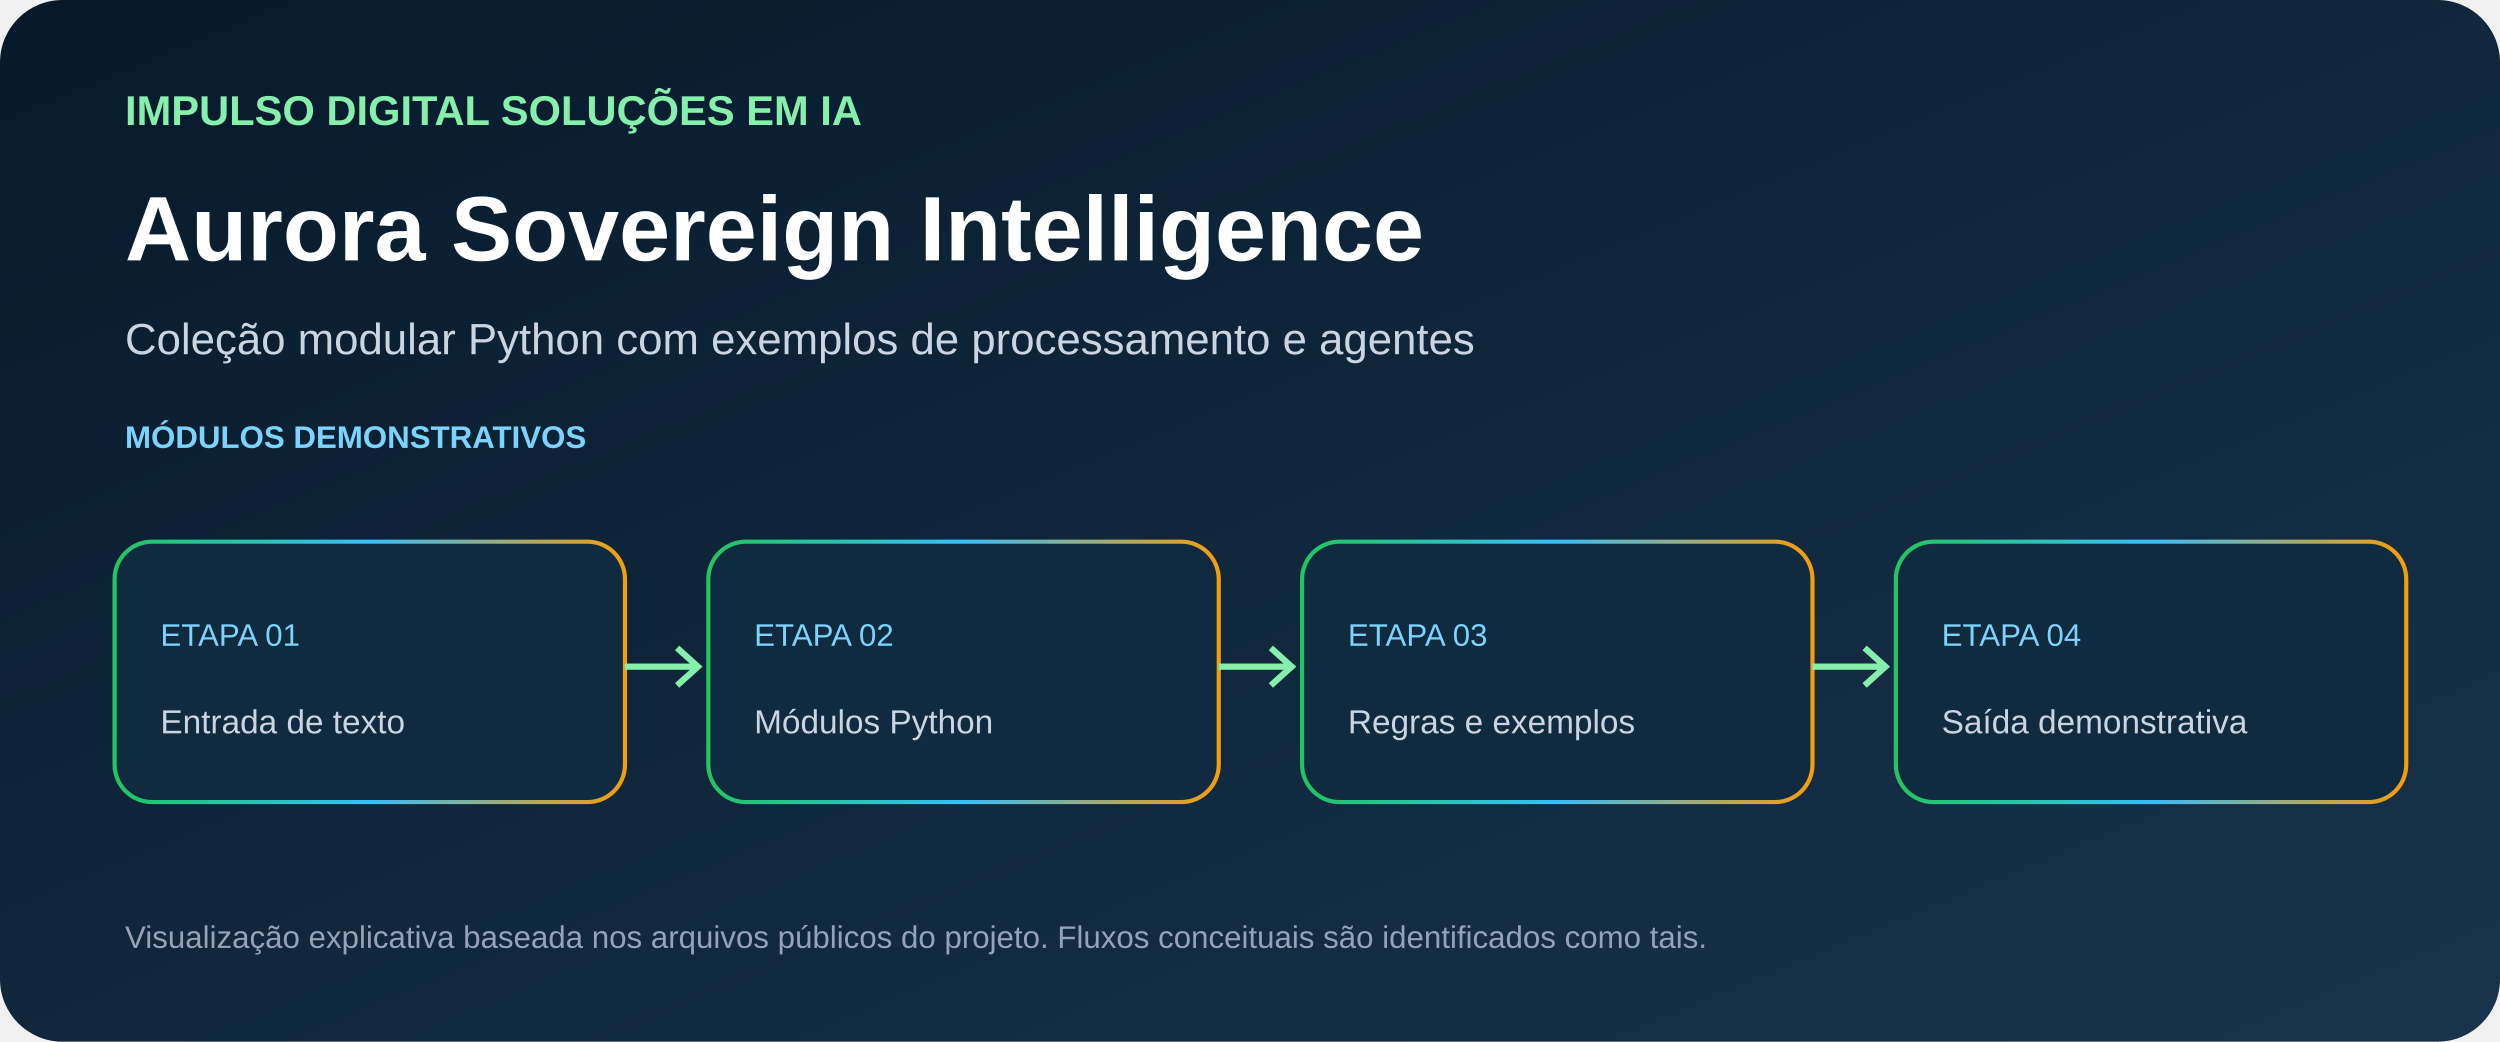
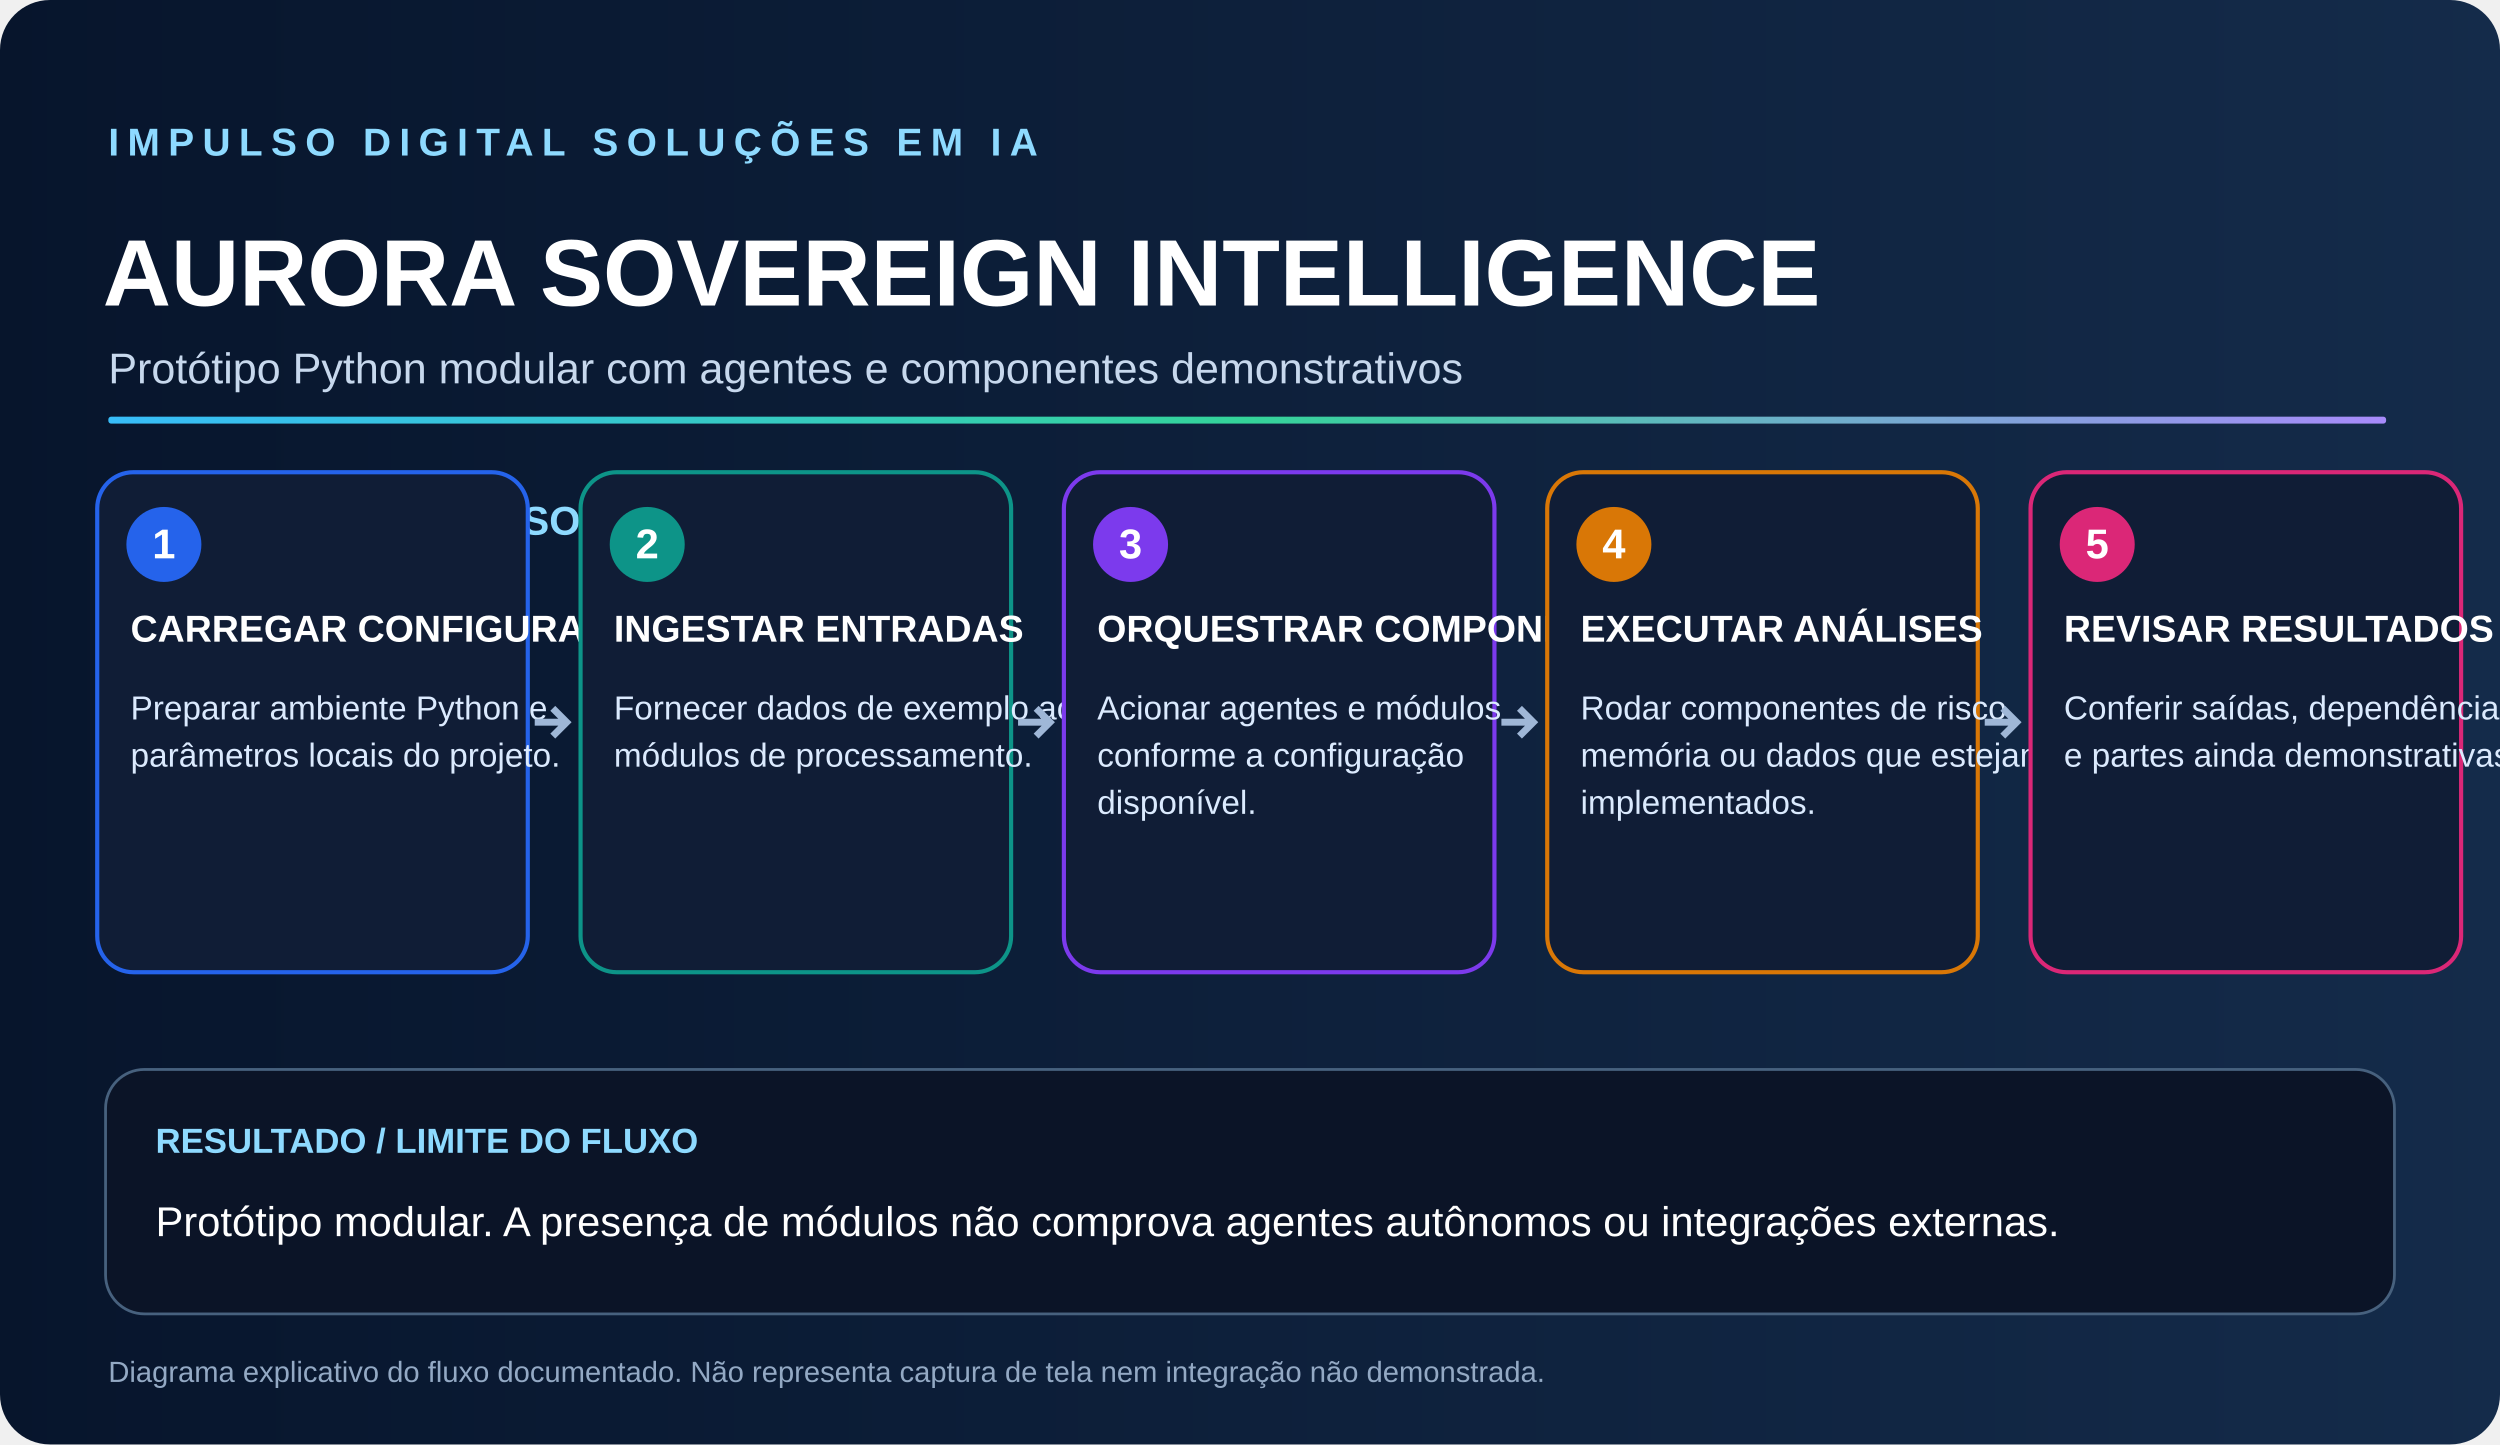
- <svg xmlns="http://www.w3.org/2000/svg" width="1200" height="500" viewBox="0 0 1200 500">
+ <svg xmlns="http://www.w3.org/2000/svg" width="1800" height="1040" viewBox="0 0 1800 1040" role="img">
  <defs>
-     <linearGradient id="b" x2="1" y2="1">
-       <stop stop-color="#071a2b" />
-       <stop offset="1" stop-color="#18334c" />
+     <linearGradient id="bg">
+       <stop stop-color="#07152c" />
+       <stop offset="1" stop-color="#142b4a" />
    </linearGradient>
-     <linearGradient id="g">
-       <stop stop-color="#22c55e" />
-       <stop offset=".5" stop-color="#38bdf8" />
-       <stop offset="1" stop-color="#f59e0b" />
+     <linearGradient id="line">
+       <stop stop-color="#38bdf8" />
+       <stop offset=".5" stop-color="#34d399" />
+       <stop offset="1" stop-color="#a78bfa" />
    </linearGradient>
  </defs>
-   <rect width="1200" height="500" rx="30" fill="url(#b)" />
-   <text x="60" y="60" fill="#86efac" font-family="Arial" font-size="20" font-weight="bold">IMPULSO DIGITAL SOLUÇÕES EM IA</text>
-   <text x="60" y="125" fill="white" font-family="Arial" font-size="44" font-weight="bold">Aurora Sovereign Intelligence</text>
-   <text x="60" y="170" fill="#cbd5e1" font-family="Arial" font-size="21">Coleção modular Python com exemplos de processamento e agentes</text>
-   <text x="60" y="215" fill="#7dd3fc" font-family="Arial" font-size="15" font-weight="bold">MÓDULOS DEMONSTRATIVOS</text>
-   <rect x="55" y="260" width="245" height="125" rx="18" fill="#102b40" stroke="url(#g)" stroke-width="2" />
-   <text x="77" y="310" fill="#7dd3fc" font-family="Arial" font-size="15">ETAPA 01</text>
-   <text x="77" y="352" fill="#cbd5e1" font-family="Arial,sans-serif" font-size="16">Entrada de texto</text>
-   <path d="M300 320h35m-10 -9 10 9-10 9" stroke="#86efac" stroke-width="3" fill="none" />
-   <rect x="340" y="260" width="245" height="125" rx="18" fill="#102b40" stroke="url(#g)" stroke-width="2" />
-   <text x="362" y="310" fill="#7dd3fc" font-family="Arial" font-size="15">ETAPA 02</text>
-   <text x="362" y="352" fill="#cbd5e1" font-family="Arial,sans-serif" font-size="16">Módulos Python</text>
-   <path d="M585 320h35m-10 -9 10 9-10 9" stroke="#86efac" stroke-width="3" fill="none" />
-   <rect x="625" y="260" width="245" height="125" rx="18" fill="#102b40" stroke="url(#g)" stroke-width="2" />
-   <text x="647" y="310" fill="#7dd3fc" font-family="Arial" font-size="15">ETAPA 03</text>
-   <text x="647" y="352" fill="#cbd5e1" font-family="Arial,sans-serif" font-size="16">Regras e exemplos</text>
-   <path d="M870 320h35m-10 -9 10 9-10 9" stroke="#86efac" stroke-width="3" fill="none" />
-   <rect x="910" y="260" width="245" height="125" rx="18" fill="#102b40" stroke="url(#g)" stroke-width="2" />
-   <text x="932" y="310" fill="#7dd3fc" font-family="Arial" font-size="15">ETAPA 04</text>
-   <text x="932" y="352" fill="#cbd5e1" font-family="Arial,sans-serif" font-size="16">Saída demonstrativa</text>
-   <text x="60" y="455" fill="#94a3b8" font-family="Arial" font-size="15">Visualização explicativa baseada nos arquivos públicos do projeto. Fluxos conceituais são identificados como tais.</text>
+   <rect width="1800" height="1040" rx="36" fill="url(#bg)" />
+   <text x="78" y="112" font-family="Arial" font-size="28" font-weight="800" letter-spacing="6" fill="#8edaff">IMPULSO DIGITAL SOLUÇÕES EM IA</text>
+   <text x="74" y="220" font-family="Arial" font-size="68" font-weight="900" fill="#fff">AURORA SOVEREIGN INTELLIGENCE</text>
+   <text x="78" y="276" font-family="Arial" font-size="31" fill="#c7d8ed">Protótipo Python modular com agentes e componentes demonstrativos</text>
+   <rect x="78" y="300" width="1640" height="5" rx="2" fill="url(#line)" />
+   <text x="78" y="385" font-family="Arial" font-size="29" font-weight="800" fill="#8edaff">FLUXO PASSO A PASSO</text>
+   <rect x="70" y="340" width="310" height="360" rx="26" fill="#101d36" stroke="#2563eb" stroke-width="3" />
+   <circle cx="118" cy="392" r="27" fill="#2563eb" />
+   <text x="118" y="402" text-anchor="middle" font-family="Arial" font-size="30" font-weight="800" fill="#fff">1</text>
+   <text x="94" y="462" font-family="Arial" font-size="27" font-weight="800" fill="#fff">CARREGAR CONFIGURAÇÃO</text>
+   <text x="94" y="518" font-family="Arial" font-size="24" fill="#dbeafe">
+     <tspan x="94" dy="0">Preparar ambiente Python e</tspan>
+     <tspan x="94" dy="34">parâmetros locais do projeto.</tspan>
+   </text>
+   <path d="M385 520h22m-9 -10l10 10 -10 10" fill="none" stroke="#9fb7d7" stroke-width="5" />
+   <rect x="418" y="340" width="310" height="360" rx="26" fill="#101d36" stroke="#0d9488" stroke-width="3" />
+   <circle cx="466" cy="392" r="27" fill="#0d9488" />
+   <text x="466" y="402" text-anchor="middle" font-family="Arial" font-size="30" font-weight="800" fill="#fff">2</text>
+   <text x="442" y="462" font-family="Arial" font-size="27" font-weight="800" fill="#fff">INGESTAR ENTRADAS</text>
+   <text x="442" y="518" font-family="Arial" font-size="24" fill="#dbeafe">
+     <tspan x="442" dy="0">Fornecer dados de exemplo aos</tspan>
+     <tspan x="442" dy="34">módulos de processamento.</tspan>
+   </text>
+   <path d="M733 520h22m-9 -10l10 10 -10 10" fill="none" stroke="#9fb7d7" stroke-width="5" />
+   <rect x="766" y="340" width="310" height="360" rx="26" fill="#101d36" stroke="#7c3aed" stroke-width="3" />
+   <circle cx="814" cy="392" r="27" fill="#7c3aed" />
+   <text x="814" y="402" text-anchor="middle" font-family="Arial" font-size="30" font-weight="800" fill="#fff">3</text>
+   <text x="790" y="462" font-family="Arial" font-size="27" font-weight="800" fill="#fff">ORQUESTRAR COMPONENTES</text>
+   <text x="790" y="518" font-family="Arial" font-size="24" fill="#dbeafe">
+     <tspan x="790" dy="0">Acionar agentes e módulos</tspan>
+     <tspan x="790" dy="34">conforme a configuração</tspan>
+     <tspan x="790" dy="34">disponível.</tspan>
+   </text>
+   <path d="M1081 520h22m-9 -10l10 10 -10 10" fill="none" stroke="#9fb7d7" stroke-width="5" />
+   <rect x="1114" y="340" width="310" height="360" rx="26" fill="#101d36" stroke="#d97706" stroke-width="3" />
+   <circle cx="1162" cy="392" r="27" fill="#d97706" />
+   <text x="1162" y="402" text-anchor="middle" font-family="Arial" font-size="30" font-weight="800" fill="#fff">4</text>
+   <text x="1138" y="462" font-family="Arial" font-size="27" font-weight="800" fill="#fff">EXECUTAR ANÁLISES</text>
+   <text x="1138" y="518" font-family="Arial" font-size="24" fill="#dbeafe">
+     <tspan x="1138" dy="0">Rodar componentes de risco,</tspan>
+     <tspan x="1138" dy="34">memória ou dados que estejam</tspan>
+     <tspan x="1138" dy="34">implementados.</tspan>
+   </text>
+   <path d="M1429 520h22m-9 -10l10 10 -10 10" fill="none" stroke="#9fb7d7" stroke-width="5" />
+   <rect x="1462" y="340" width="310" height="360" rx="26" fill="#101d36" stroke="#db2777" stroke-width="3" />
+   <circle cx="1510" cy="392" r="27" fill="#db2777" />
+   <text x="1510" y="402" text-anchor="middle" font-family="Arial" font-size="30" font-weight="800" fill="#fff">5</text>
+   <text x="1486" y="462" font-family="Arial" font-size="27" font-weight="800" fill="#fff">REVISAR RESULTADOS</text>
+   <text x="1486" y="518" font-family="Arial" font-size="24" fill="#dbeafe">
+     <tspan x="1486" dy="0">Conferir saídas, dependências</tspan>
+     <tspan x="1486" dy="34">e partes ainda demonstrativas.</tspan>
+   </text>
+   <rect x="76" y="770" width="1648" height="176" rx="28" fill="#0b1427" stroke="#47617e" stroke-width="2" />
+   <text x="112" y="830" font-family="Arial" font-size="25" font-weight="800" fill="#8edaff">RESULTADO / LIMITE DO FLUXO</text>
+   <text x="112" y="890" font-family="Arial" font-size="30" fill="#fff">Protótipo modular. A presença de módulos não comprova agentes autônomos ou integrações externas.</text>
+   <text x="78" y="995" font-family="Arial" font-size="21" fill="#93a9c4">Diagrama explicativo do fluxo documentado. Não representa captura de tela nem integração não demonstrada.</text>
</svg>
